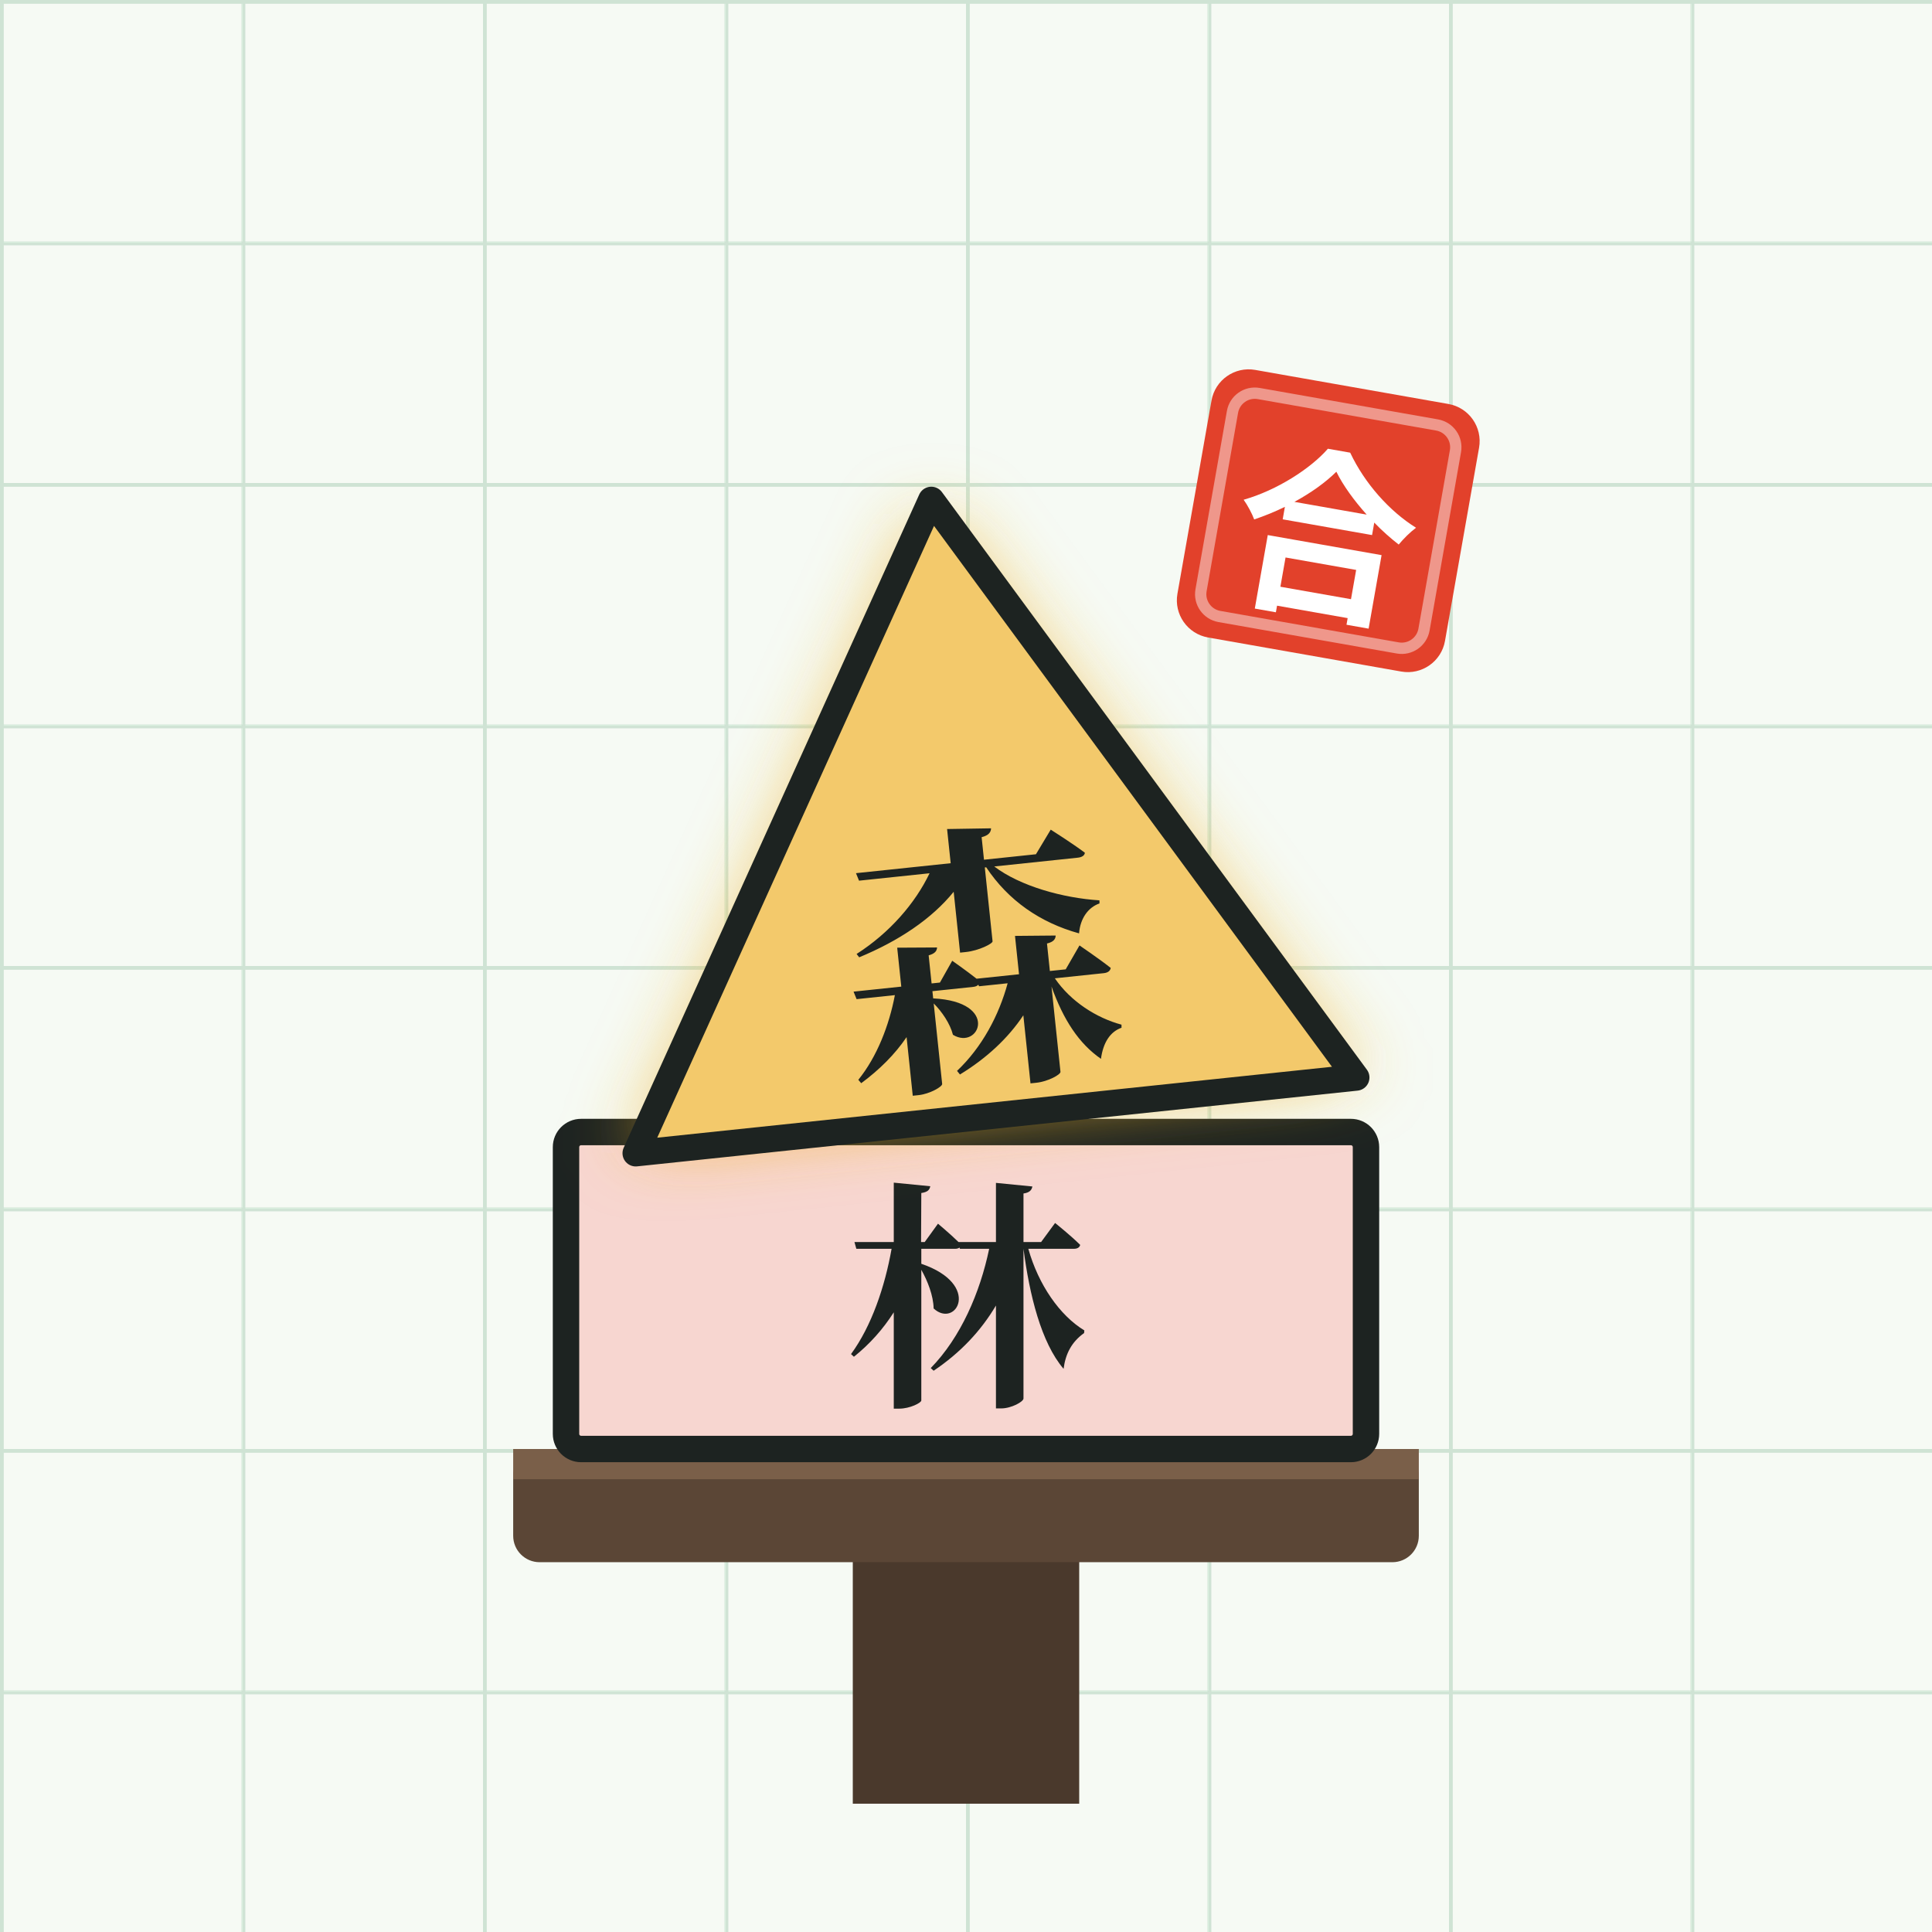
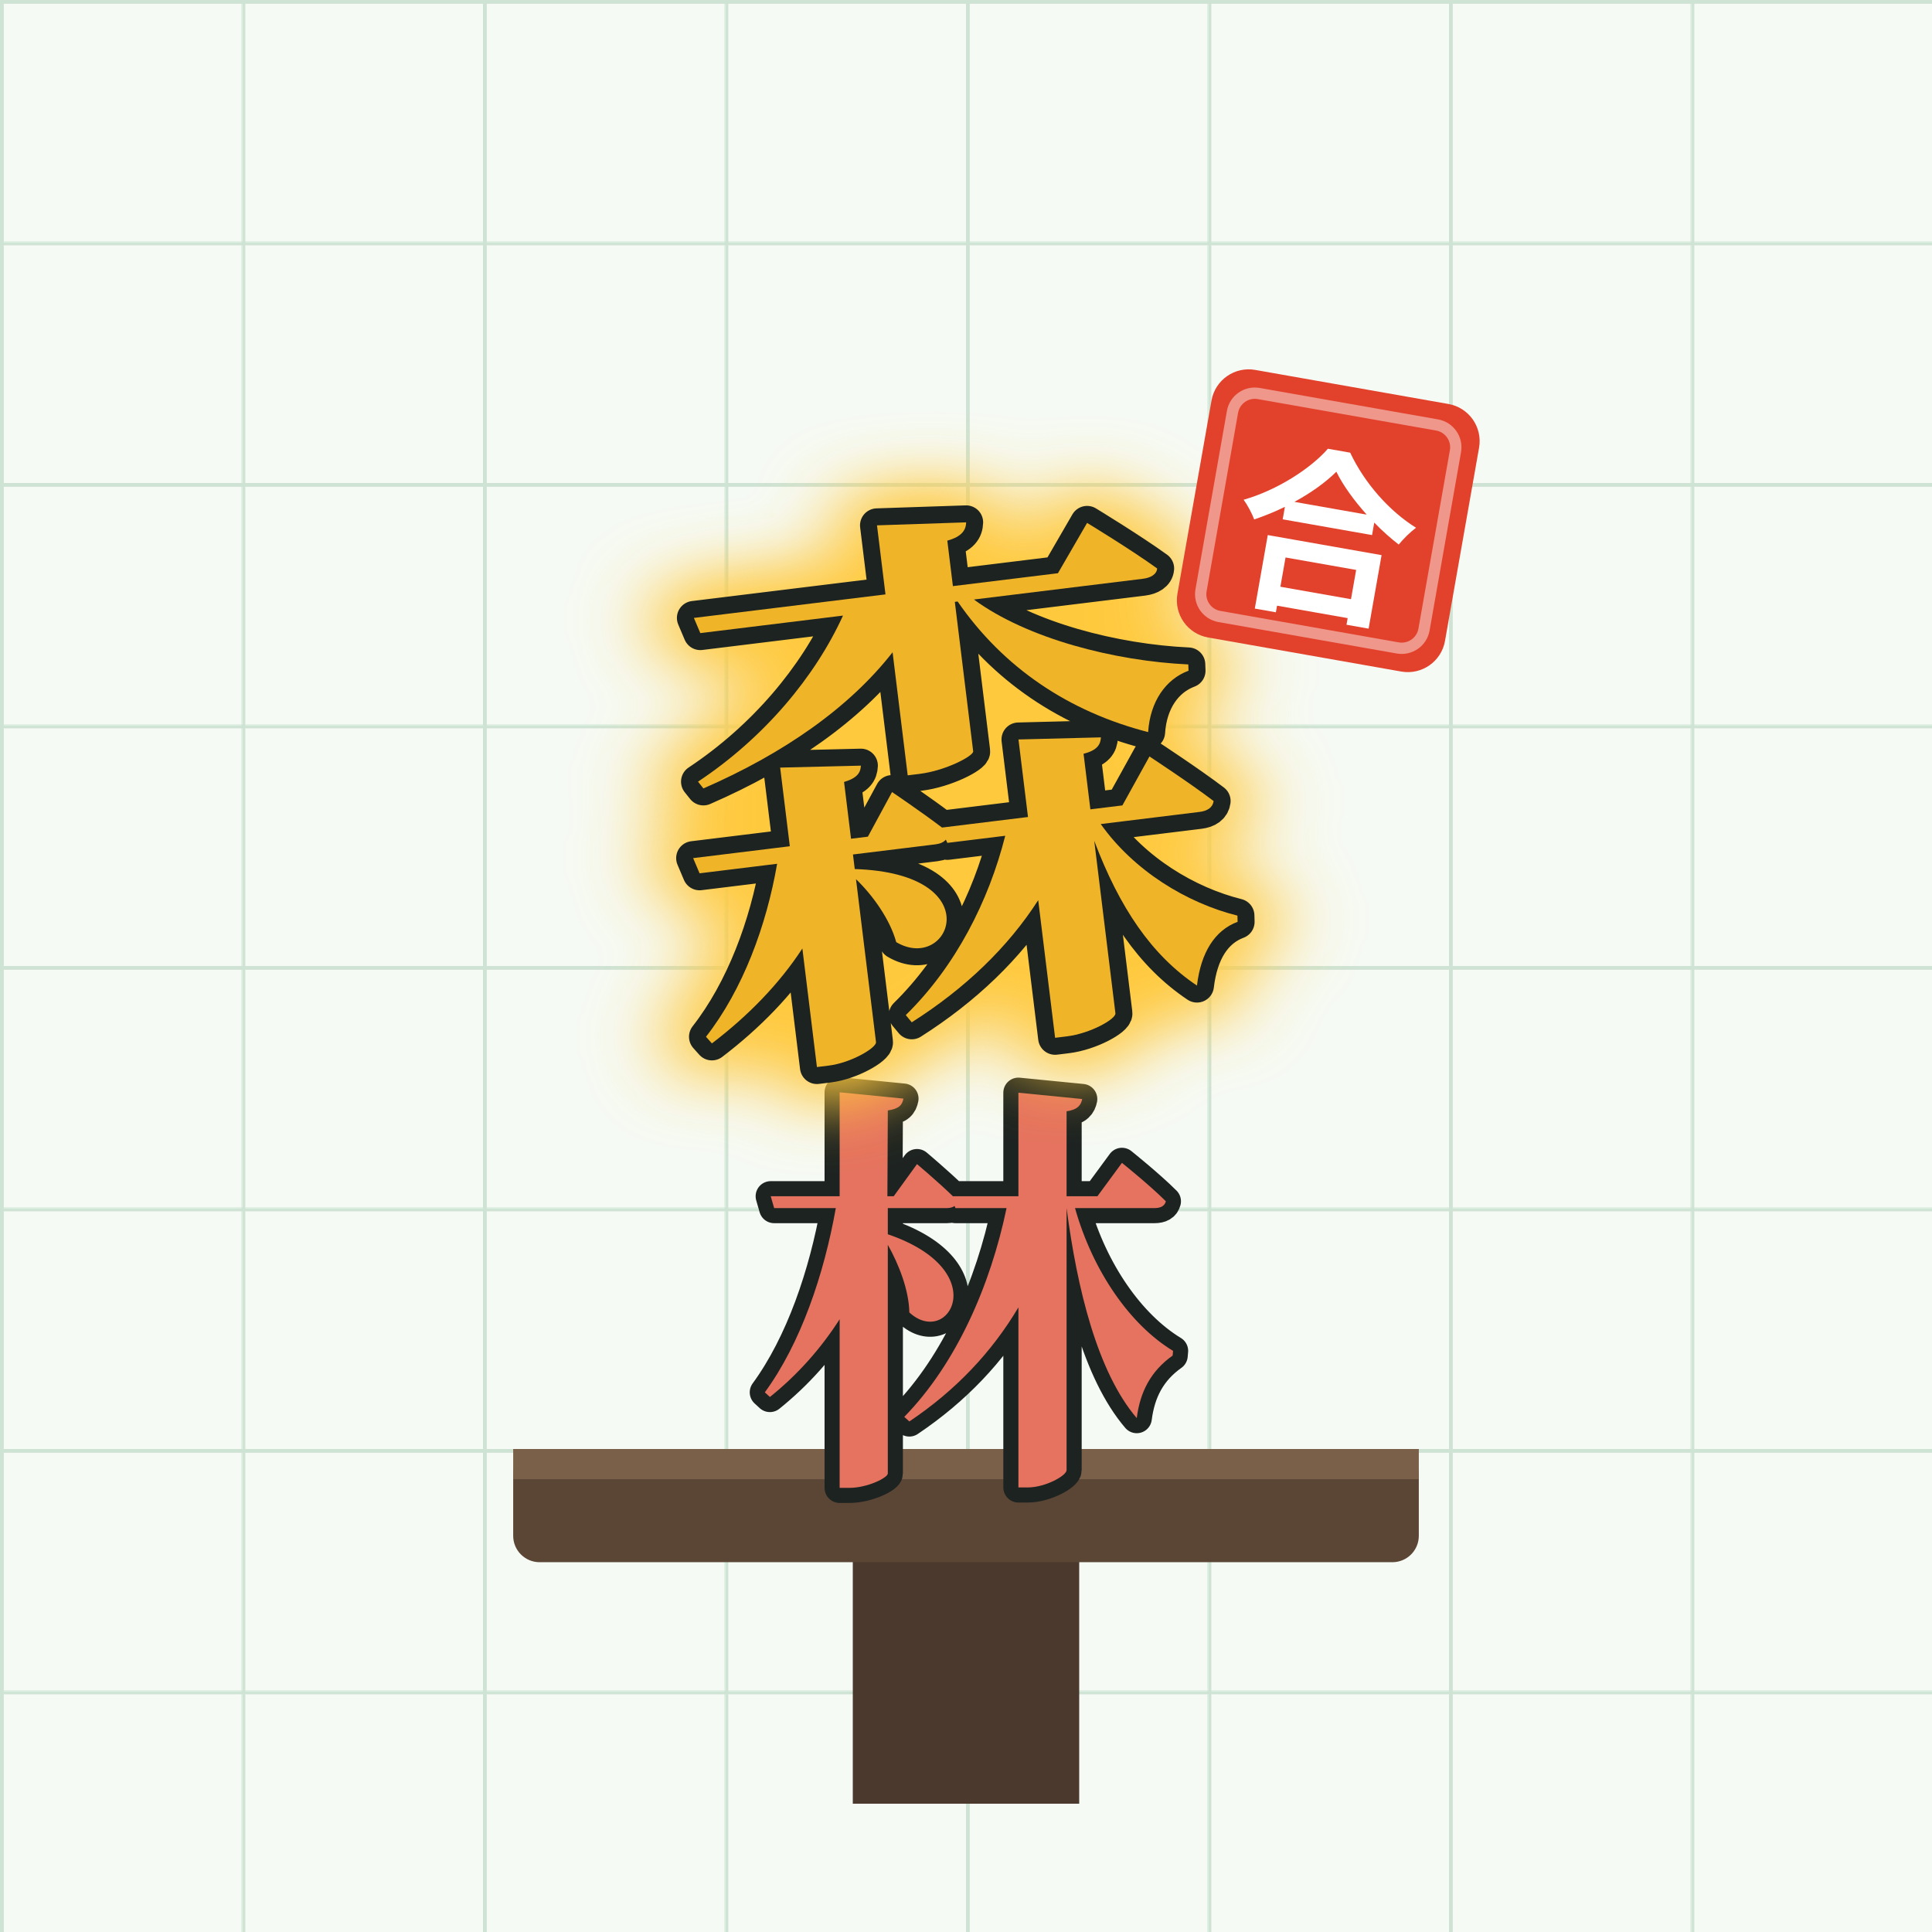
<svg xmlns="http://www.w3.org/2000/svg" viewBox="0 0 512 512">
  <defs>
    <pattern id="grid" width="64" height="64" patternUnits="userSpaceOnUse">
      <path d="M64 0H0V64" fill="none" stroke="#cfe3d4" stroke-width="2" />
    </pattern>
    <filter id="glow" x="-30%" y="-30%" width="160%" height="160%">
      <feGaussianBlur stdDeviation="9" />
    </filter>
  </defs>
  <rect width="512" height="512" fill="#f6faf4" />
  <rect width="512" height="512" fill="url(#grid)" />
  <rect x="226" y="408" width="60" height="70" fill="#4a392c" />
  <rect x="136" y="384" width="240" height="30" rx="7" fill="#5b4636" />
  <rect x="136" y="384" width="240" height="8" fill="#7a5f49" />
-   <rect x="150" y="300" width="212" height="84" rx="4" fill="#f7d6d0" stroke="#1d2321" stroke-width="7" />
-   <text x="256" y="340" font-family="Noto Serif CJK JP" font-weight="900" font-size="64" text-anchor="middle" dominant-baseline="central" fill="#1d2321">林</text>
-   <g transform="rotate(-6 256 220)">
-     <polygon points="160,296 352,296 256,132" fill="#f0b429" filter="url(#glow)" opacity=".75" />
-     <polygon points="160,296 352,296 256,132" fill="#f3c96b" stroke="#1d2321" stroke-width="7" stroke-linejoin="round" />
-     <text x="256" y="250" font-family="Noto Serif CJK JP" font-weight="900" font-size="74" text-anchor="middle" dominant-baseline="central" fill="#1d2321">森</text>
+   <text x="256" y="336" font-family="Noto Serif CJK JP" font-weight="900" font-size="112" text-anchor="middle" dominant-baseline="central" fill="#e5735f" stroke="#1d2321" stroke-width="8" stroke-linejoin="round" paint-order="stroke">林</text>
+   <g transform="rotate(-7 250 200)">
+     <text x="250" y="200" font-family="Noto Serif CJK JP" font-weight="900" font-size="150" text-anchor="middle" dominant-baseline="central" fill="none" stroke="#ffc93c" stroke-width="22" stroke-linejoin="round" filter="url(#glow)">森</text>
+     <text x="250" y="200" font-family="Noto Serif CJK JP" font-weight="900" font-size="150" text-anchor="middle" dominant-baseline="central" fill="#f0b429" stroke="#1d2321" stroke-width="9" stroke-linejoin="round" paint-order="stroke">森</text>
  </g>
  <g transform="rotate(10 352 138)">
    <rect x="316" y="102" width="72" height="72" rx="10" fill="#e2412b" />
    <rect x="322" y="108" width="60" height="60" rx="6" fill="none" stroke="#fff" stroke-opacity=".45" stroke-width="3" />
    <text x="352" y="139" font-family="Noto Sans CJK JP" font-weight="900" font-size="48" text-anchor="middle" dominant-baseline="central" fill="#fff">合</text>
  </g>
</svg>
